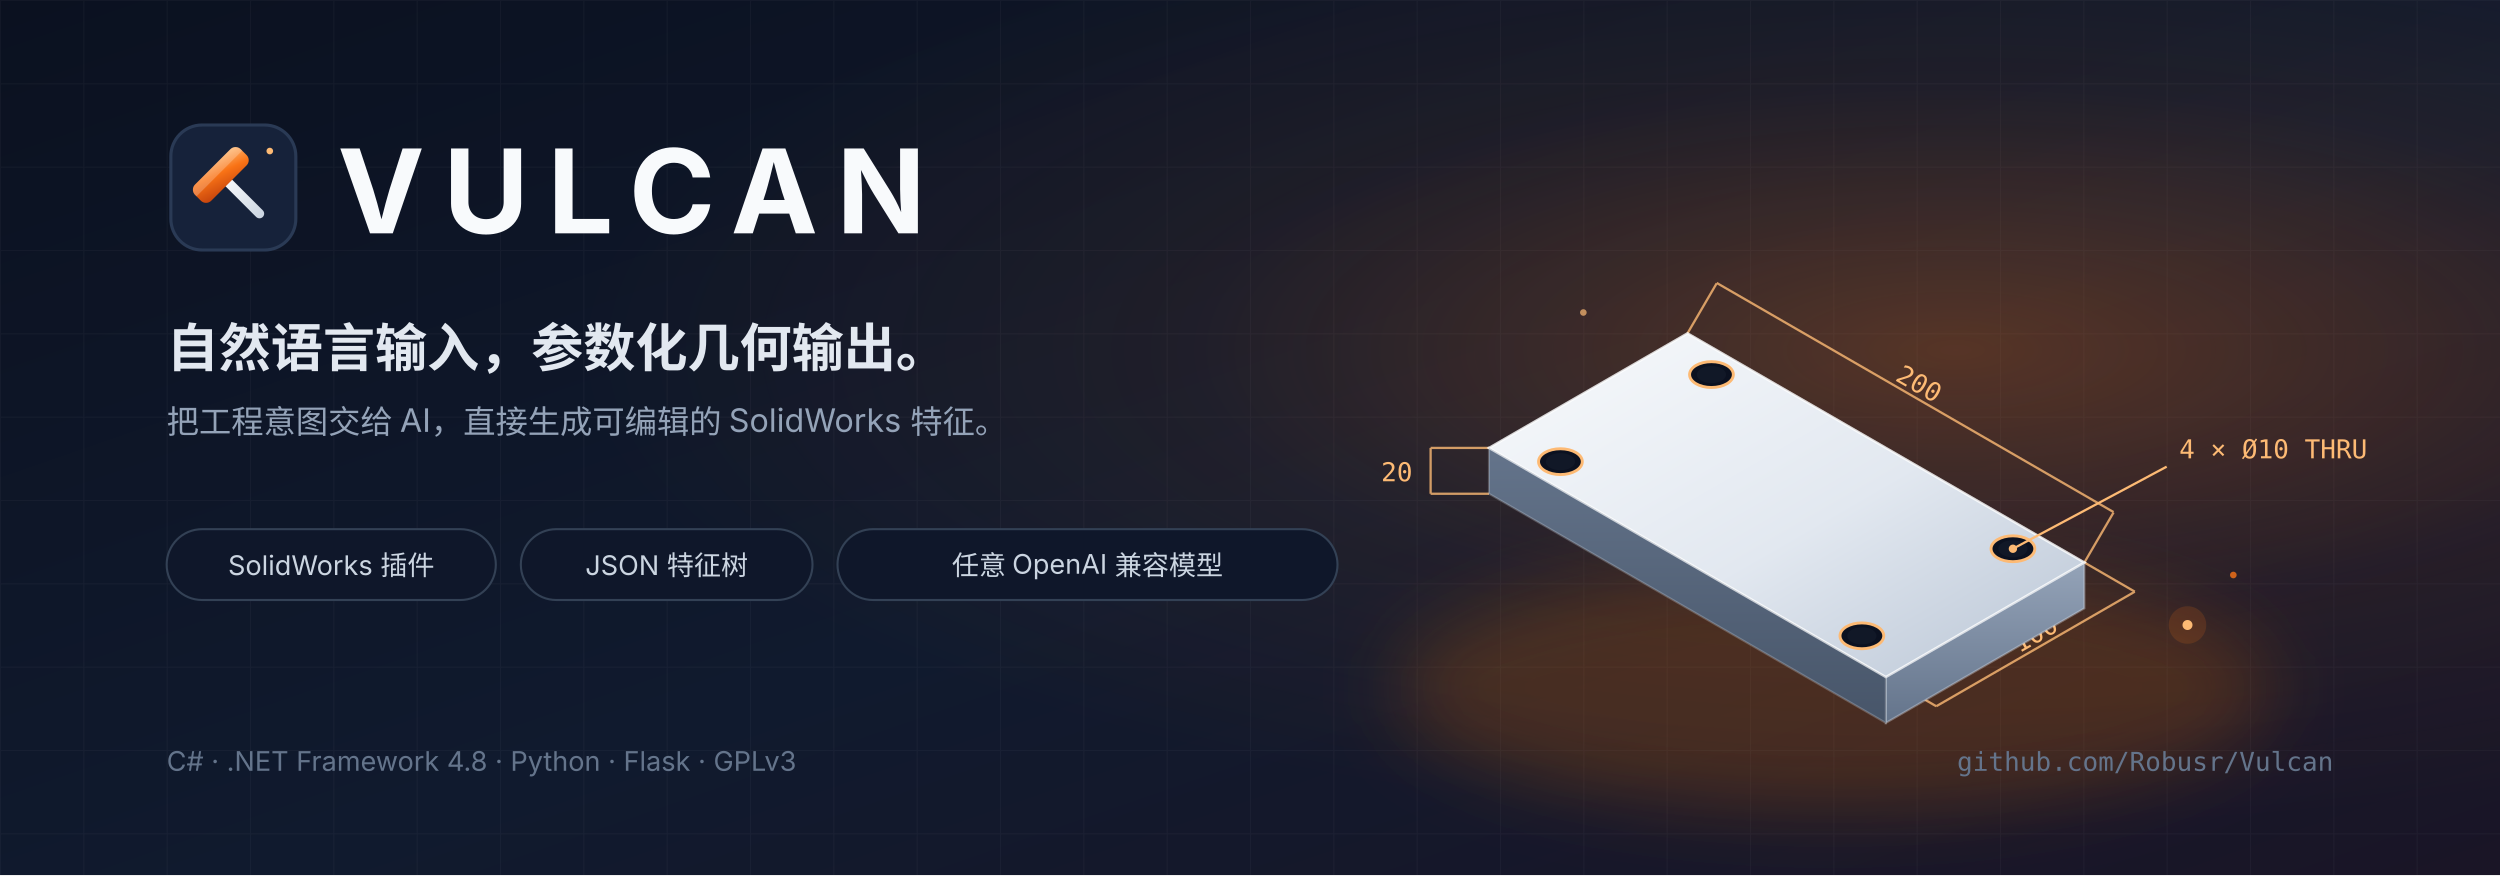
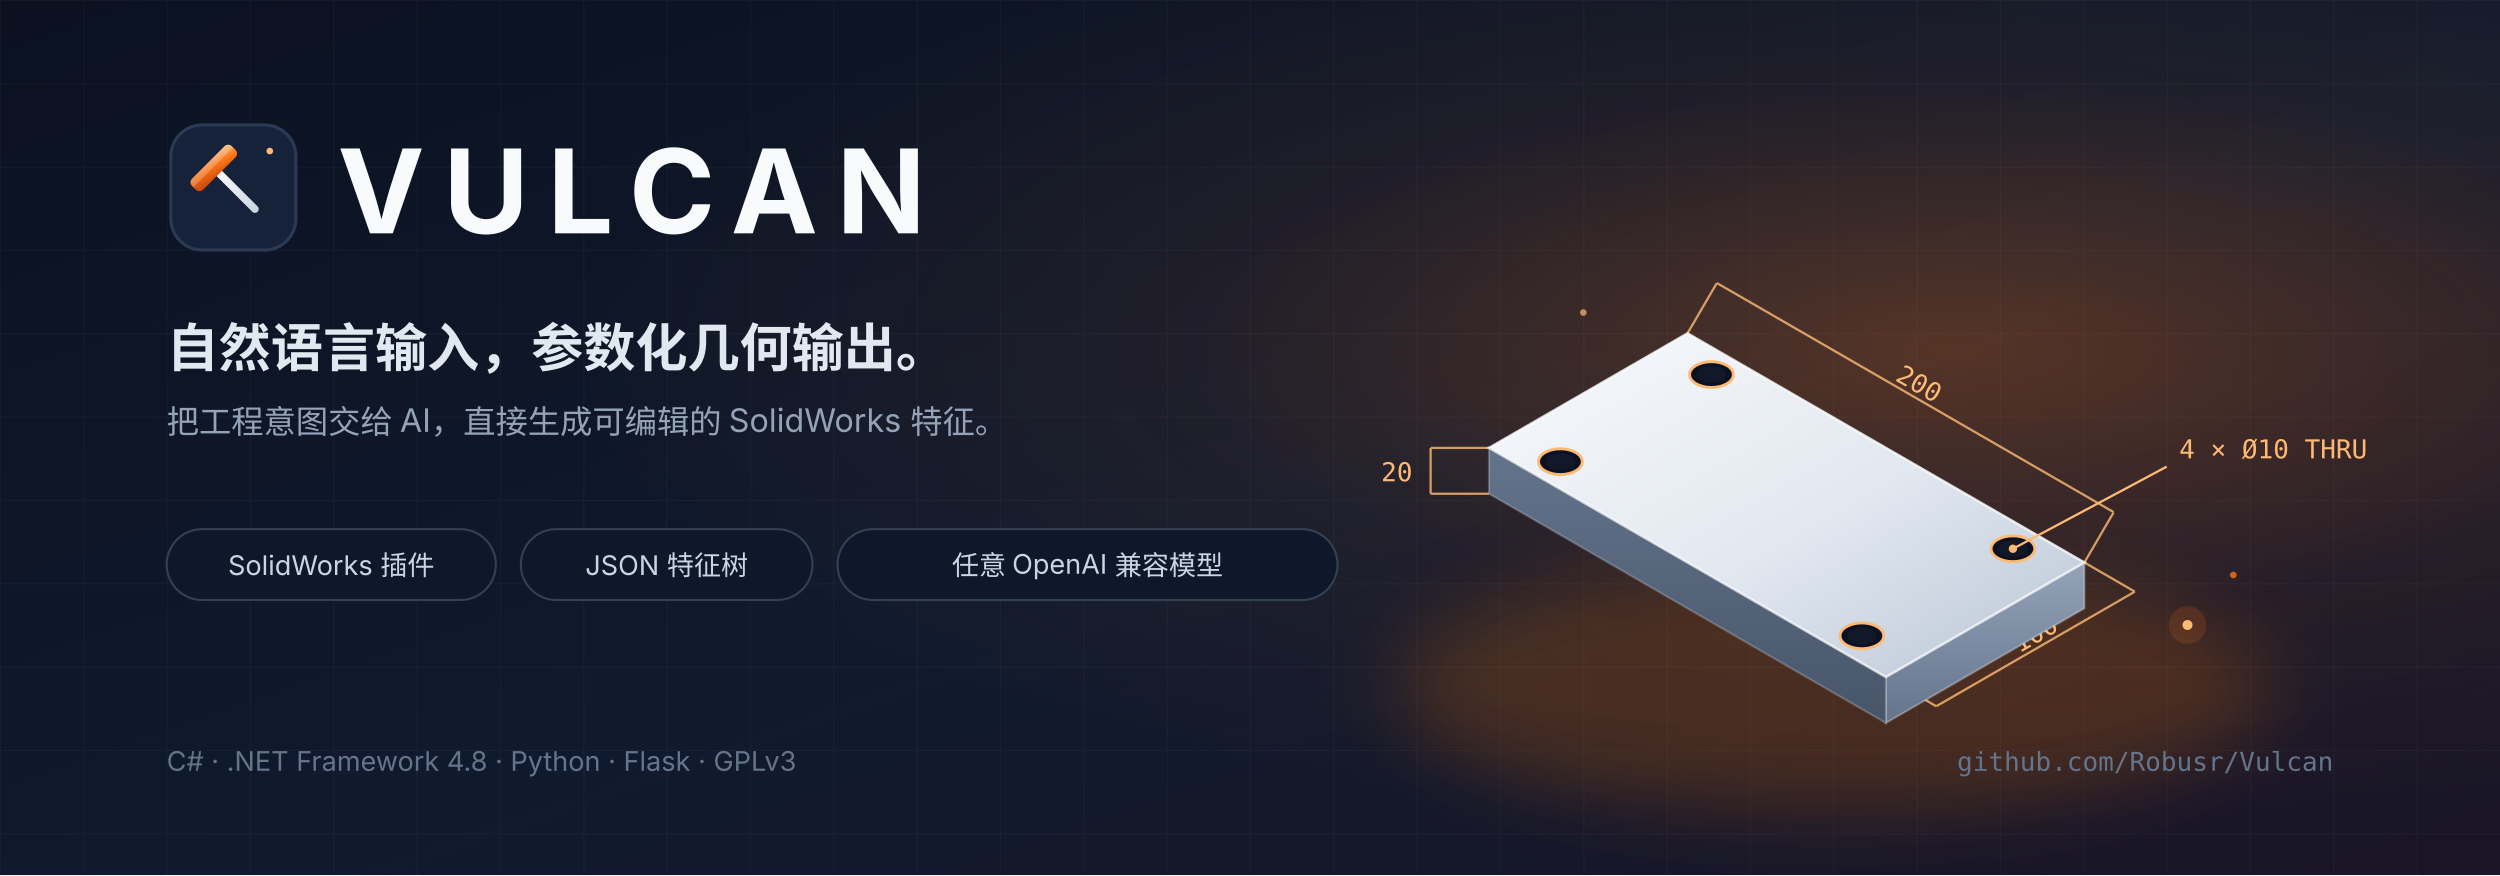
<svg xmlns="http://www.w3.org/2000/svg" width="1200" height="420" viewBox="0 0 1200 420" role="img" aria-labelledby="banner-title banner-desc">
  <defs>
    <linearGradient id="bg" x1="0" y1="0" x2="1" y2="1">
      <stop offset="0" stop-color="#0B1120" />
      <stop offset="0.55" stop-color="#101A2E" />
      <stop offset="1" stop-color="#1A1526" />
    </linearGradient>
    <radialGradient id="glow" cx="0.78" cy="0.4" r="0.55">
      <stop offset="0" stop-color="#F97316" stop-opacity="0.30" />
      <stop offset="0.55" stop-color="#F97316" stop-opacity="0.07" />
      <stop offset="1" stop-color="#F97316" stop-opacity="0" />
    </radialGradient>
    <linearGradient id="ember" x1="0" y1="1" x2="1" y2="0">
      <stop offset="0" stop-color="#C2410C" />
      <stop offset="0.55" stop-color="#F97316" />
      <stop offset="1" stop-color="#FDBA74" />
    </linearGradient>
    <linearGradient id="steel" x1="0" y1="0" x2="0" y2="1">
      <stop offset="0" stop-color="#F8FAFC" />
      <stop offset="1" stop-color="#CBD5E1" />
    </linearGradient>
    <linearGradient id="top" x1="0" y1="0" x2="1" y2="1">
      <stop offset="0" stop-color="#F8FAFC" />
      <stop offset="0.55" stop-color="#E2E8F0" />
      <stop offset="1" stop-color="#B8C4D4" />
    </linearGradient>
    <linearGradient id="sideR" x1="0" y1="0" x2="0" y2="1">
      <stop offset="0" stop-color="#94A3B8" />
      <stop offset="1" stop-color="#64748B" />
    </linearGradient>
    <linearGradient id="sideL" x1="0" y1="0" x2="0" y2="1">
      <stop offset="0" stop-color="#64748B" />
      <stop offset="1" stop-color="#475569" />
    </linearGradient>
    <pattern id="grid" width="40" height="40" patternUnits="userSpaceOnUse">
      <path d="M40 0H0V40" fill="none" stroke="#FFFFFF" stroke-opacity="0.035" />
    </pattern>
    <filter id="soft" x="-50%" y="-50%" width="200%" height="200%">
      <feGaussianBlur stdDeviation="18" />
    </filter>
    <style>
      .ui { font-family: Inter, -apple-system, BlinkMacSystemFont, "Segoe UI", Roboto, Helvetica, Arial, "PingFang SC", "Microsoft YaHei", "Noto Sans CJK SC", sans-serif; }
      .mono { font-family: ui-monospace, SFMono-Regular, Menlo, Consolas, monospace; }
      .chip { font-size: 13px; fill: #CBD5E1; }
      .dim { font-size: 12.5px; fill: #FDBA74; font-family: ui-monospace, SFMono-Regular, Menlo, Consolas, monospace; }
    </style>
  </defs>
  <rect width="1200" height="420" fill="url(#bg)" />
  <rect width="1200" height="420" fill="url(#grid)" />
  <rect width="1200" height="420" fill="url(#glow)" />
  <ellipse cx="880" cy="330" rx="210" ry="60" fill="#F97316" fill-opacity="0.20" filter="url(#soft)" />
  <g transform="translate(80 58) scale(0.5)">
    <rect x="4" y="4" width="120" height="120" rx="30" fill="#16223A" stroke="#2A3A55" stroke-width="3" />
    <g transform="rotate(-45 64 64)">
-       <rect x="59.5" y="53" width="9" height="51" rx="4.5" fill="url(#steel)" />
-       <path d="M40 36h48a7 7 0 0 1 7 7v8a7 7 0 0 1-7 7H40a7 7 0 0 1-7-7v-8a7 7 0 0 1 7-7z" fill="url(#ember)" />
-       <path d="M40 36h48a7 7 0 0 1 7 7v2H33v-2a7 7 0 0 1 7-7z" fill="#FFFFFF" fill-opacity="0.22" />
+       <rect x="60.4" y="41" width="7.2" height="56" rx="3.6" fill="url(#steel)" />
+       <path d="M42 30h44a5 5 0 0 1 5 5v5a5 5 0 0 1-5 5H42a5 5 0 0 1-5-5v-5a5 5 0 0 1 5-5z" fill="url(#ember)" />
+       <path d="M42 30h44a5 5 0 0 1 5 5v1.6H37V35a5 5 0 0 1 5-5z" fill="#FFFFFF" fill-opacity="0.22" />
    </g>
    <circle cx="99" cy="29" r="3.2" fill="#FDBA74" />
  </g>
  <text class="ui" x="162" y="112" font-size="56" font-weight="700" letter-spacing="9" fill="#F8FAFC">VULCAN</text>
  <text class="ui" x="80" y="176" font-size="25" font-weight="600" fill="#E2E8F0">自然语言输入，参数化几何输出。</text>
  <text class="ui" x="80" y="208" font-size="15.5" fill="#94A3B8">把工程意图交给 AI，直接生成可编辑的 SolidWorks 特征。</text>
  <g>
    <rect x="80" y="254" width="158" height="34" rx="17" fill="#0F172A" stroke="#334155" />
    <text class="ui chip" x="159" y="276" text-anchor="middle">SolidWorks 插件</text>
    <rect x="250" y="254" width="140" height="34" rx="17" fill="#0F172A" stroke="#334155" />
    <text class="ui chip" x="320" y="276" text-anchor="middle">JSON 特征树</text>
    <rect x="402" y="254" width="240" height="34" rx="17" fill="#0F172A" stroke="#334155" />
    <text class="ui chip" x="522" y="276" text-anchor="middle">任意 OpenAI 兼容模型</text>
  </g>
  <line x1="80" y1="318" x2="150" y2="318" stroke="url(#ember)" stroke-width="2" />
  <text class="ui" x="80" y="370" font-size="13" fill="#64748B">C# · .NET Framework 4.8 · Python · Flask · GPLv3</text>
  <text class="mono" x="1120" y="370" font-size="12.5" fill="#64748B" text-anchor="end">github.com/Robusr/Vulcan</text>
  <g>
    <g stroke="#FDBA74" stroke-width="1.1" fill="none" opacity="0.8">
      <path d="M810 160 L824 136 M1000.5 270 L1014.5 246" />
      <path d="M824 135.8 L1014.5 245.8" />
    </g>
    <text class="dim" x="919" y="188" text-anchor="middle" transform="rotate(30 919 188)">200</text>
    <g stroke="#FDBA74" stroke-width="1.1" fill="none" opacity="0.8">
      <path d="M1000.5 270 L1024.7 284 M905.2 325 L929.4 339" />
      <path d="M1024.7 284 L929.4 339" />
    </g>
    <text class="dim" x="979" y="308" text-anchor="middle" transform="rotate(-30 979 308)">100</text>
    <g stroke="#FDBA74" stroke-width="1.1" fill="none" opacity="0.8">
      <path d="M714.7 215 L686.7 215 M714.7 237 L686.7 237" />
      <path d="M686.7 215 L686.7 237" />
    </g>
    <text class="dim" x="678" y="231" text-anchor="end">20</text>
    <polygon points="810,160 1000.5,270 905.2,325 714.7,215" fill="url(#top)" stroke="#F8FAFC" stroke-opacity="0.55" />
    <polygon points="1000.5,270 905.2,325 905.2,347 1000.5,292" fill="url(#sideR)" stroke="#E2E8F0" stroke-opacity="0.35" />
    <polygon points="714.7,215 905.2,325 905.2,347 714.7,237" fill="url(#sideL)" stroke="#E2E8F0" stroke-opacity="0.25" />
    <polygon points="810,160 1000.5,270 905.2,325 714.7,215" fill="none" stroke="#FFFFFF" stroke-opacity="0.6" stroke-width="1.2" />
    <g>
      <g>
        <ellipse cx="821.5" cy="179.8" rx="10.5" ry="6.2" fill="#0B1120" stroke="#FDBA74" stroke-width="1.4" />
        <ellipse cx="821.5" cy="179.8" rx="7" ry="4.1" fill="#111827" />
      </g>
      <g>
        <ellipse cx="966.2" cy="263.4" rx="10.5" ry="6.2" fill="#0B1120" stroke="#FDBA74" stroke-width="1.4" />
        <ellipse cx="966.2" cy="263.4" rx="7" ry="4.1" fill="#111827" />
      </g>
      <g>
        <ellipse cx="749" cy="221.6" rx="10.5" ry="6.2" fill="#0B1120" stroke="#FDBA74" stroke-width="1.4" />
        <ellipse cx="749" cy="221.6" rx="7" ry="4.1" fill="#111827" />
      </g>
      <g>
        <ellipse cx="893.7" cy="305.2" rx="10.5" ry="6.2" fill="#0B1120" stroke="#FDBA74" stroke-width="1.4" />
        <ellipse cx="893.7" cy="305.2" rx="7" ry="4.1" fill="#111827" />
      </g>
    </g>
    <path d="M966.2 263.4 L1040 224" stroke="#FDBA74" stroke-width="1.1" fill="none" />
    <circle cx="966.2" cy="263.4" r="2" fill="#FDBA74" />
    <text class="dim" x="1046" y="220" font-size="12">4 × Ø10 THRU</text>
    <circle cx="1050" cy="300" r="9" fill="#F97316" opacity="0.15" />
    <circle cx="1050" cy="300" r="2.4" fill="#FDBA74" />
    <circle cx="1072" cy="276" r="1.6" fill="#F97316" opacity="0.8" />
    <circle cx="760" cy="150" r="1.6" fill="#FDBA74" opacity="0.7" />
  </g>
</svg>
